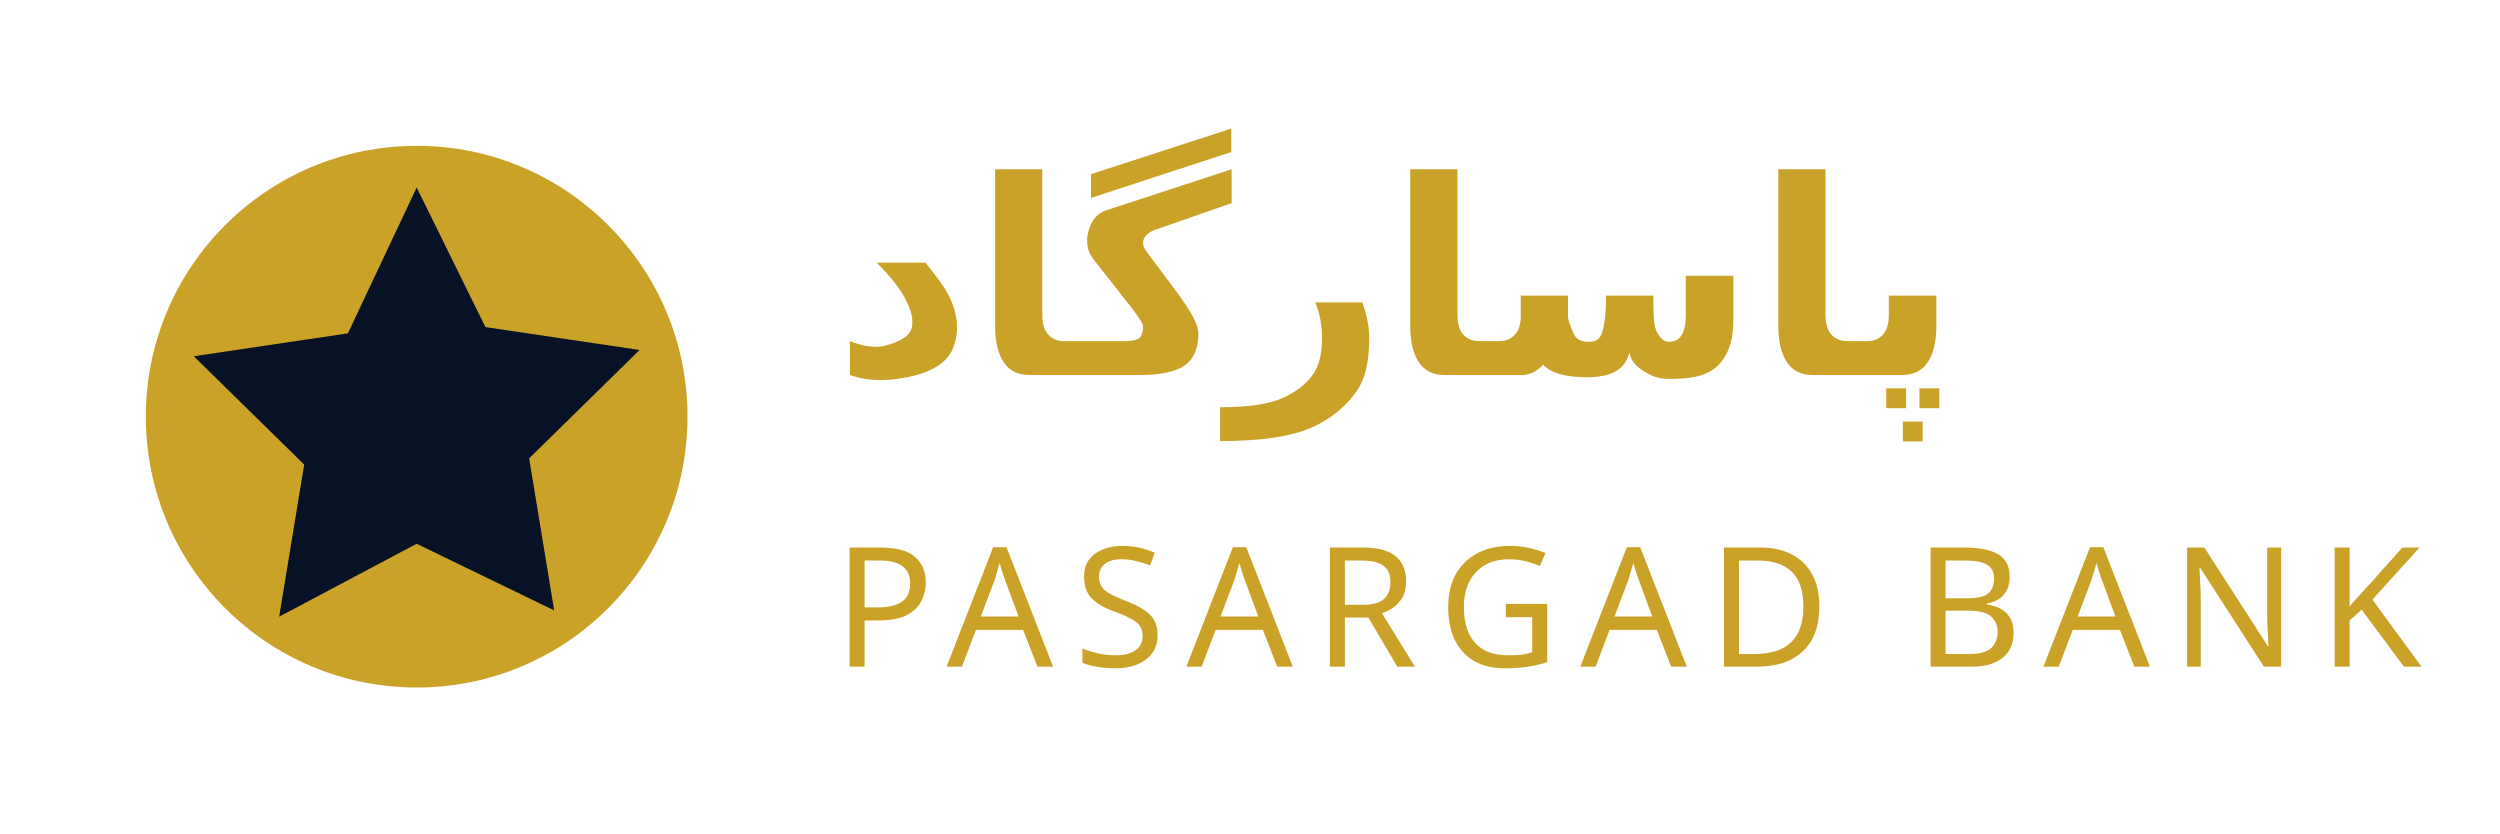
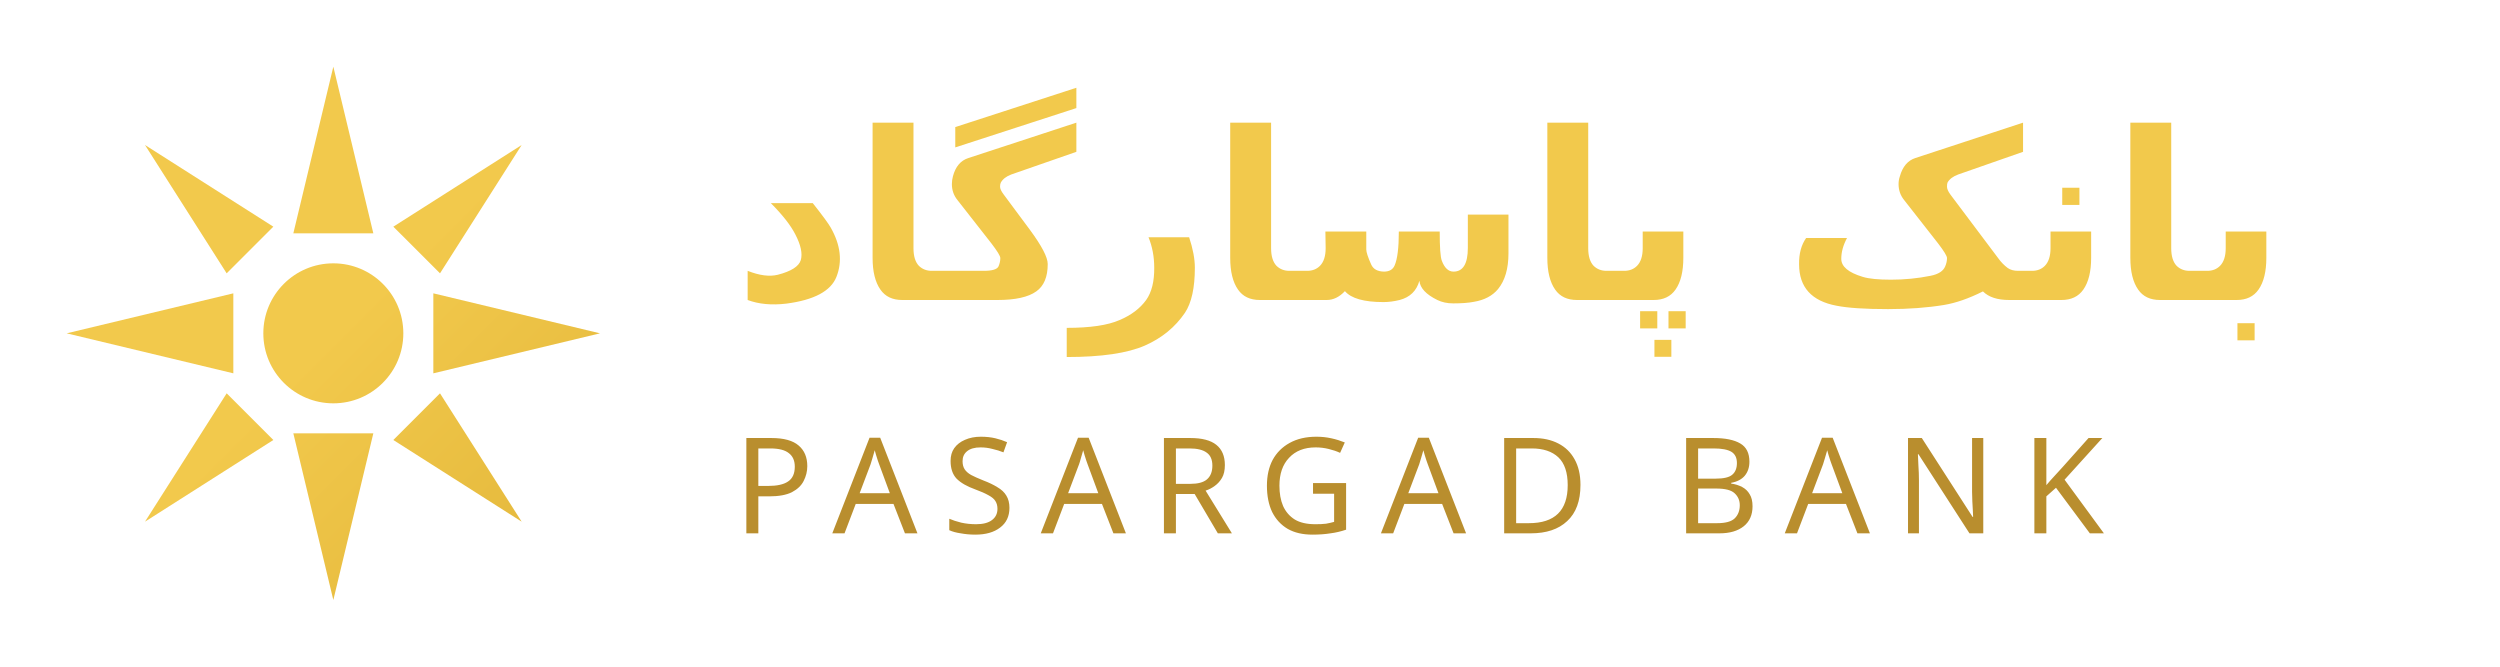
- <svg xmlns="http://www.w3.org/2000/svg" width="120" height="40" viewBox="0 0 120 40" fill="none" role="img" aria-label="Bank Pasargad">
-   <rect width="120" height="40" rx="8" fill="none" />
-   <circle cx="20" cy="20" r="13" fill="#C9A227" />
-   <path d="M20 9l3.3 6.7 7.4 1.1-5.3 5.2 1.2 7.3L20 26.1l-6.6 3.5 1.2-7.3-5.3-5.2 7.4-1.1L20 9z" fill="#071226" />
-   <text x="40" y="18" font-family="Vazirmatn, Tahoma, sans-serif" font-size="13" font-weight="800" fill="#C9A227">پاسارگاد</text>
-   <text x="40" y="32" font-family="Vazirmatn, Tahoma, sans-serif" font-size="8" fill="#C9A227" letter-spacing="1">PASARGAD BANK</text>
+ <svg xmlns="http://www.w3.org/2000/svg" width="150" height="40" viewBox="0 0 150 40" fill="none" role="img" aria-label="بانک پاسارگاد">
+   <defs>
+     <linearGradient id="pg" x1="0" y1="0" x2="40" y2="40" gradientUnits="userSpaceOnUse">
+       <stop stop-color="#F2C94C" />
+       <stop offset="1" stop-color="#C9971B" />
+     </linearGradient>
+   </defs>
+   <g transform="translate(20 20)">
+     <g fill="url(#pg)">
+       <g>
+         <path d="M0-16 L2.4-6 L-2.4-6 Z" />
+         <path d="M0 16 L2.4 6 L-2.4 6 Z" />
+         <path d="M16 0 L6 2.4 L6-2.4 Z" />
+         <path d="M-16 0 L-6 2.4 L-6-2.4 Z" />
+         <path d="M11.3-11.3 L6.4-3.6 L3.6-6.4 Z" />
+         <path d="M-11.3 11.3 L-6.4 3.6 L-3.6 6.4 Z" />
+         <path d="M11.3 11.3 L3.6 6.4 L6.4 3.6 Z" />
+         <path d="M-11.3-11.3 L-3.6-6.4 L-6.4-3.6 Z" />
+       </g>
+       <circle r="4.2" />
+     </g>
+   </g>
+   <text x="44" y="18" font-family="Vazirmatn, Tahoma, sans-serif" font-size="14" font-weight="800" fill="#F2C94C">بانک پاسارگاد</text>
+   <text x="44" y="32" font-family="Vazirmatn, Tahoma, sans-serif" font-size="8" font-weight="500" fill="#B98E2E" letter-spacing="1.5">PASARGAD BANK</text>
</svg>
